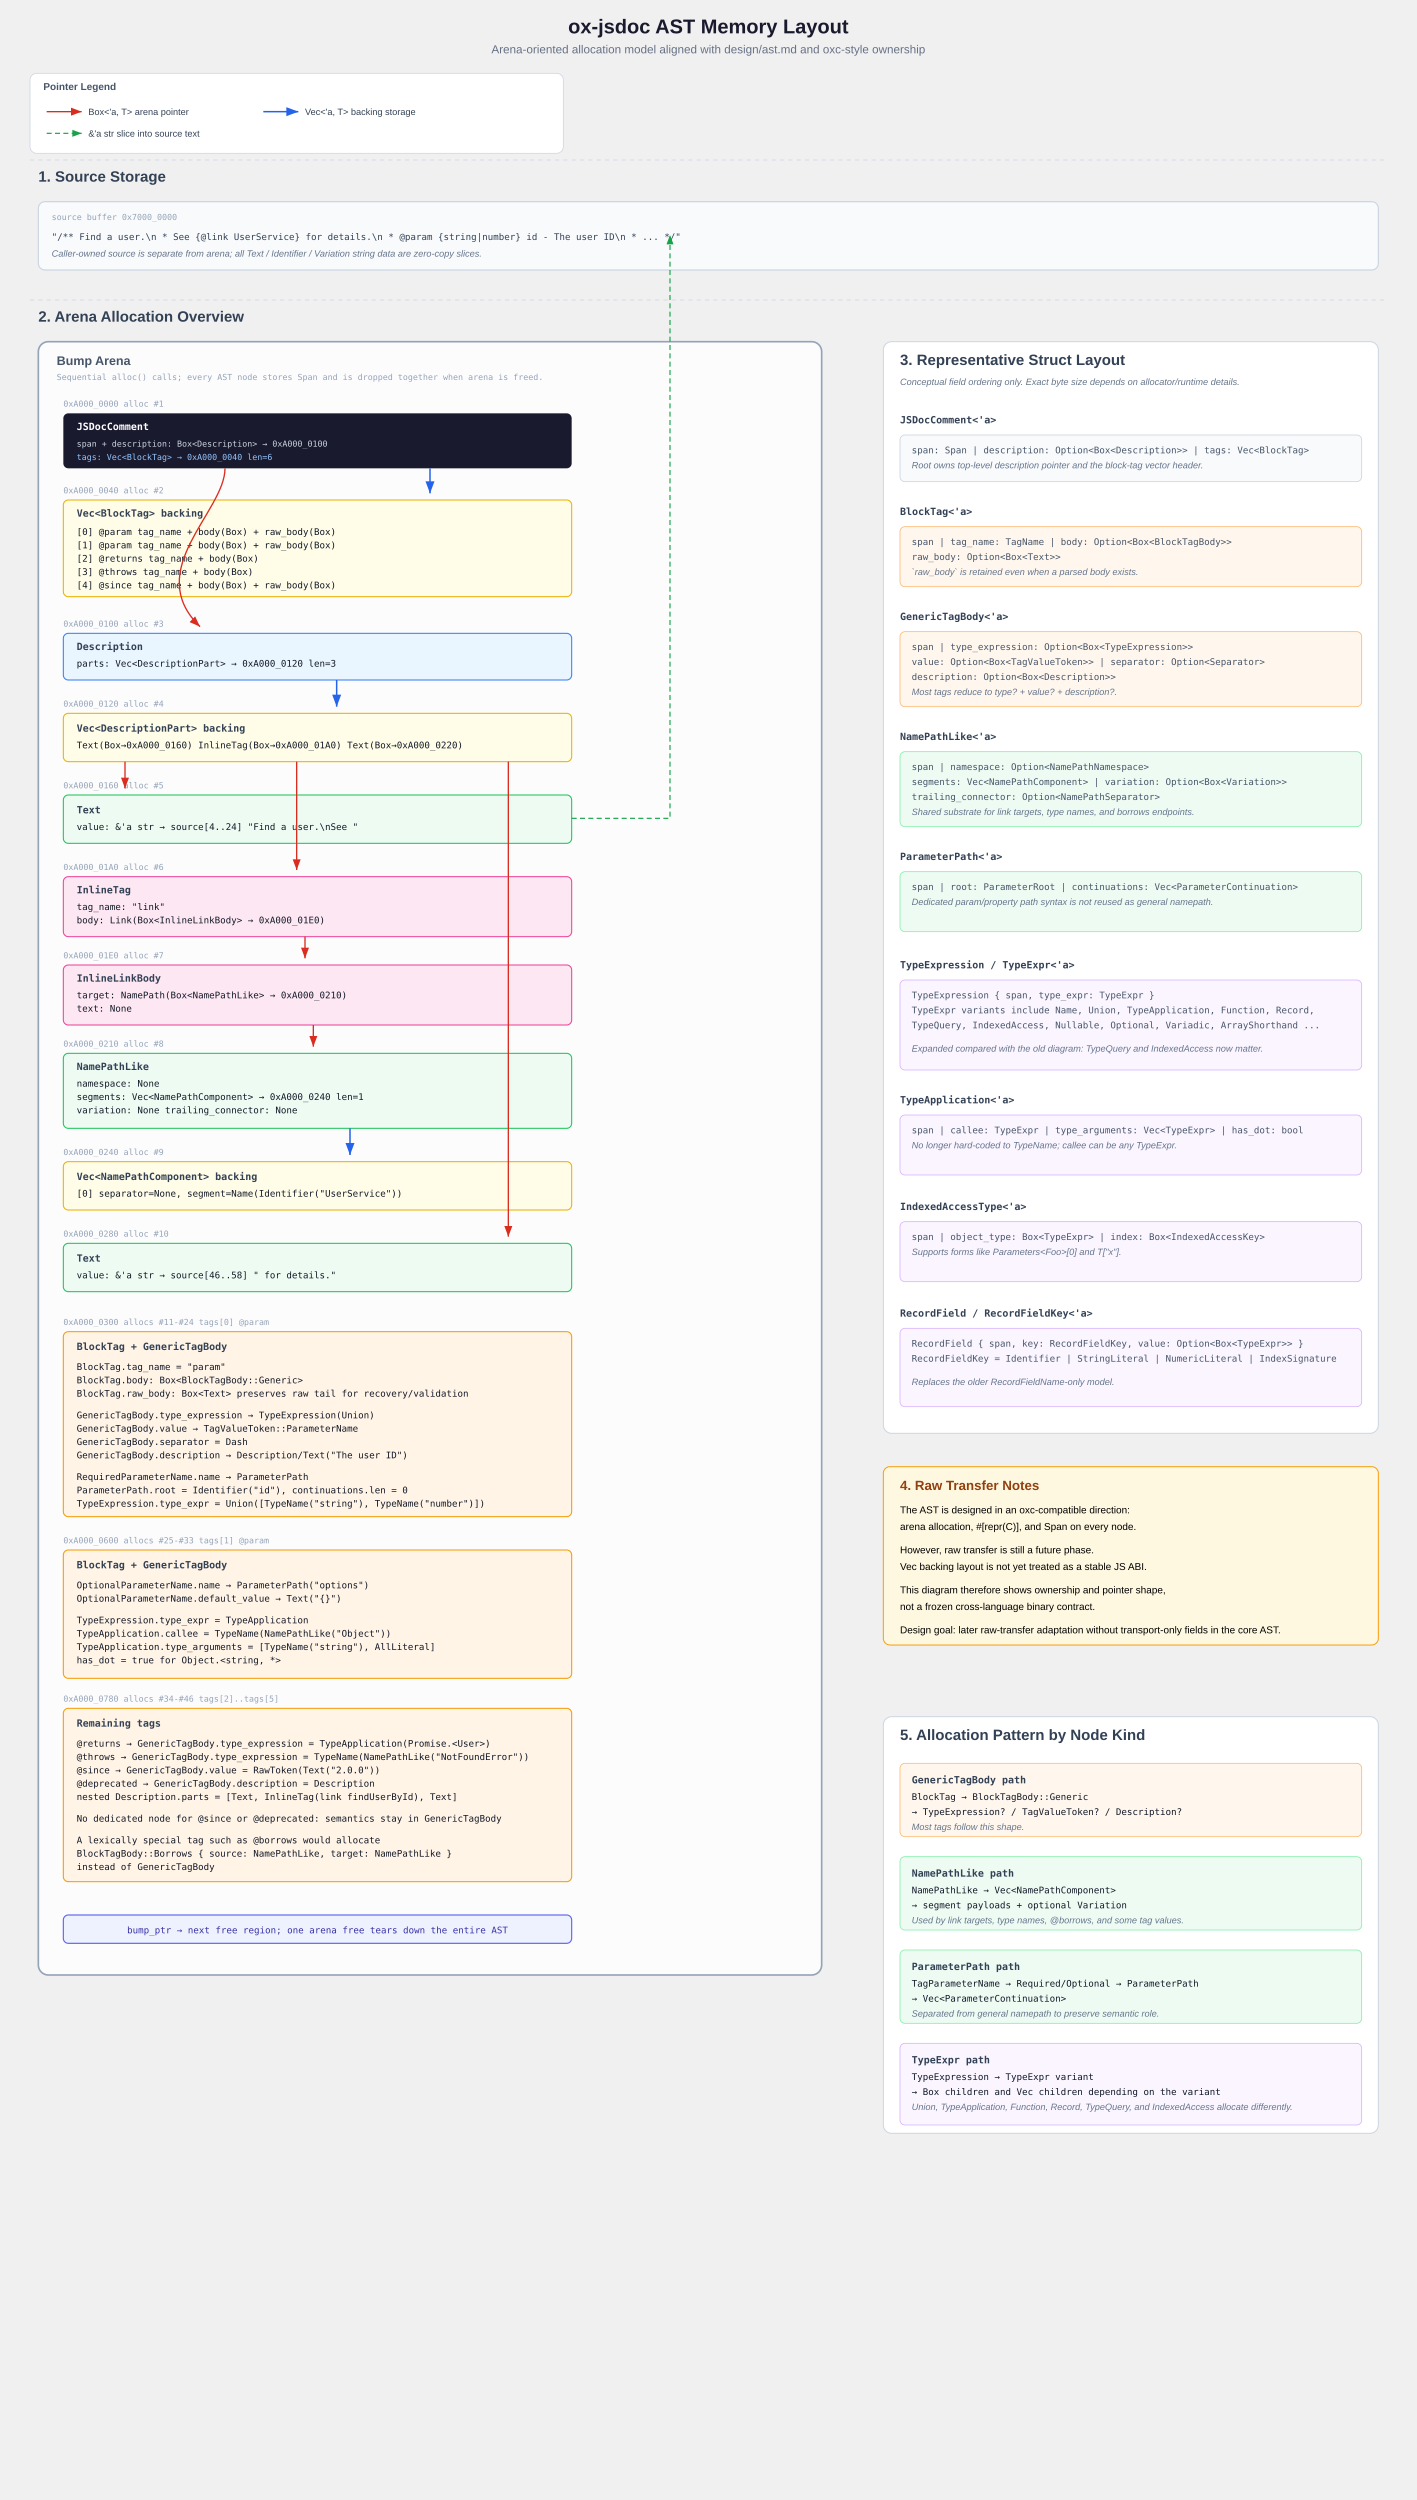
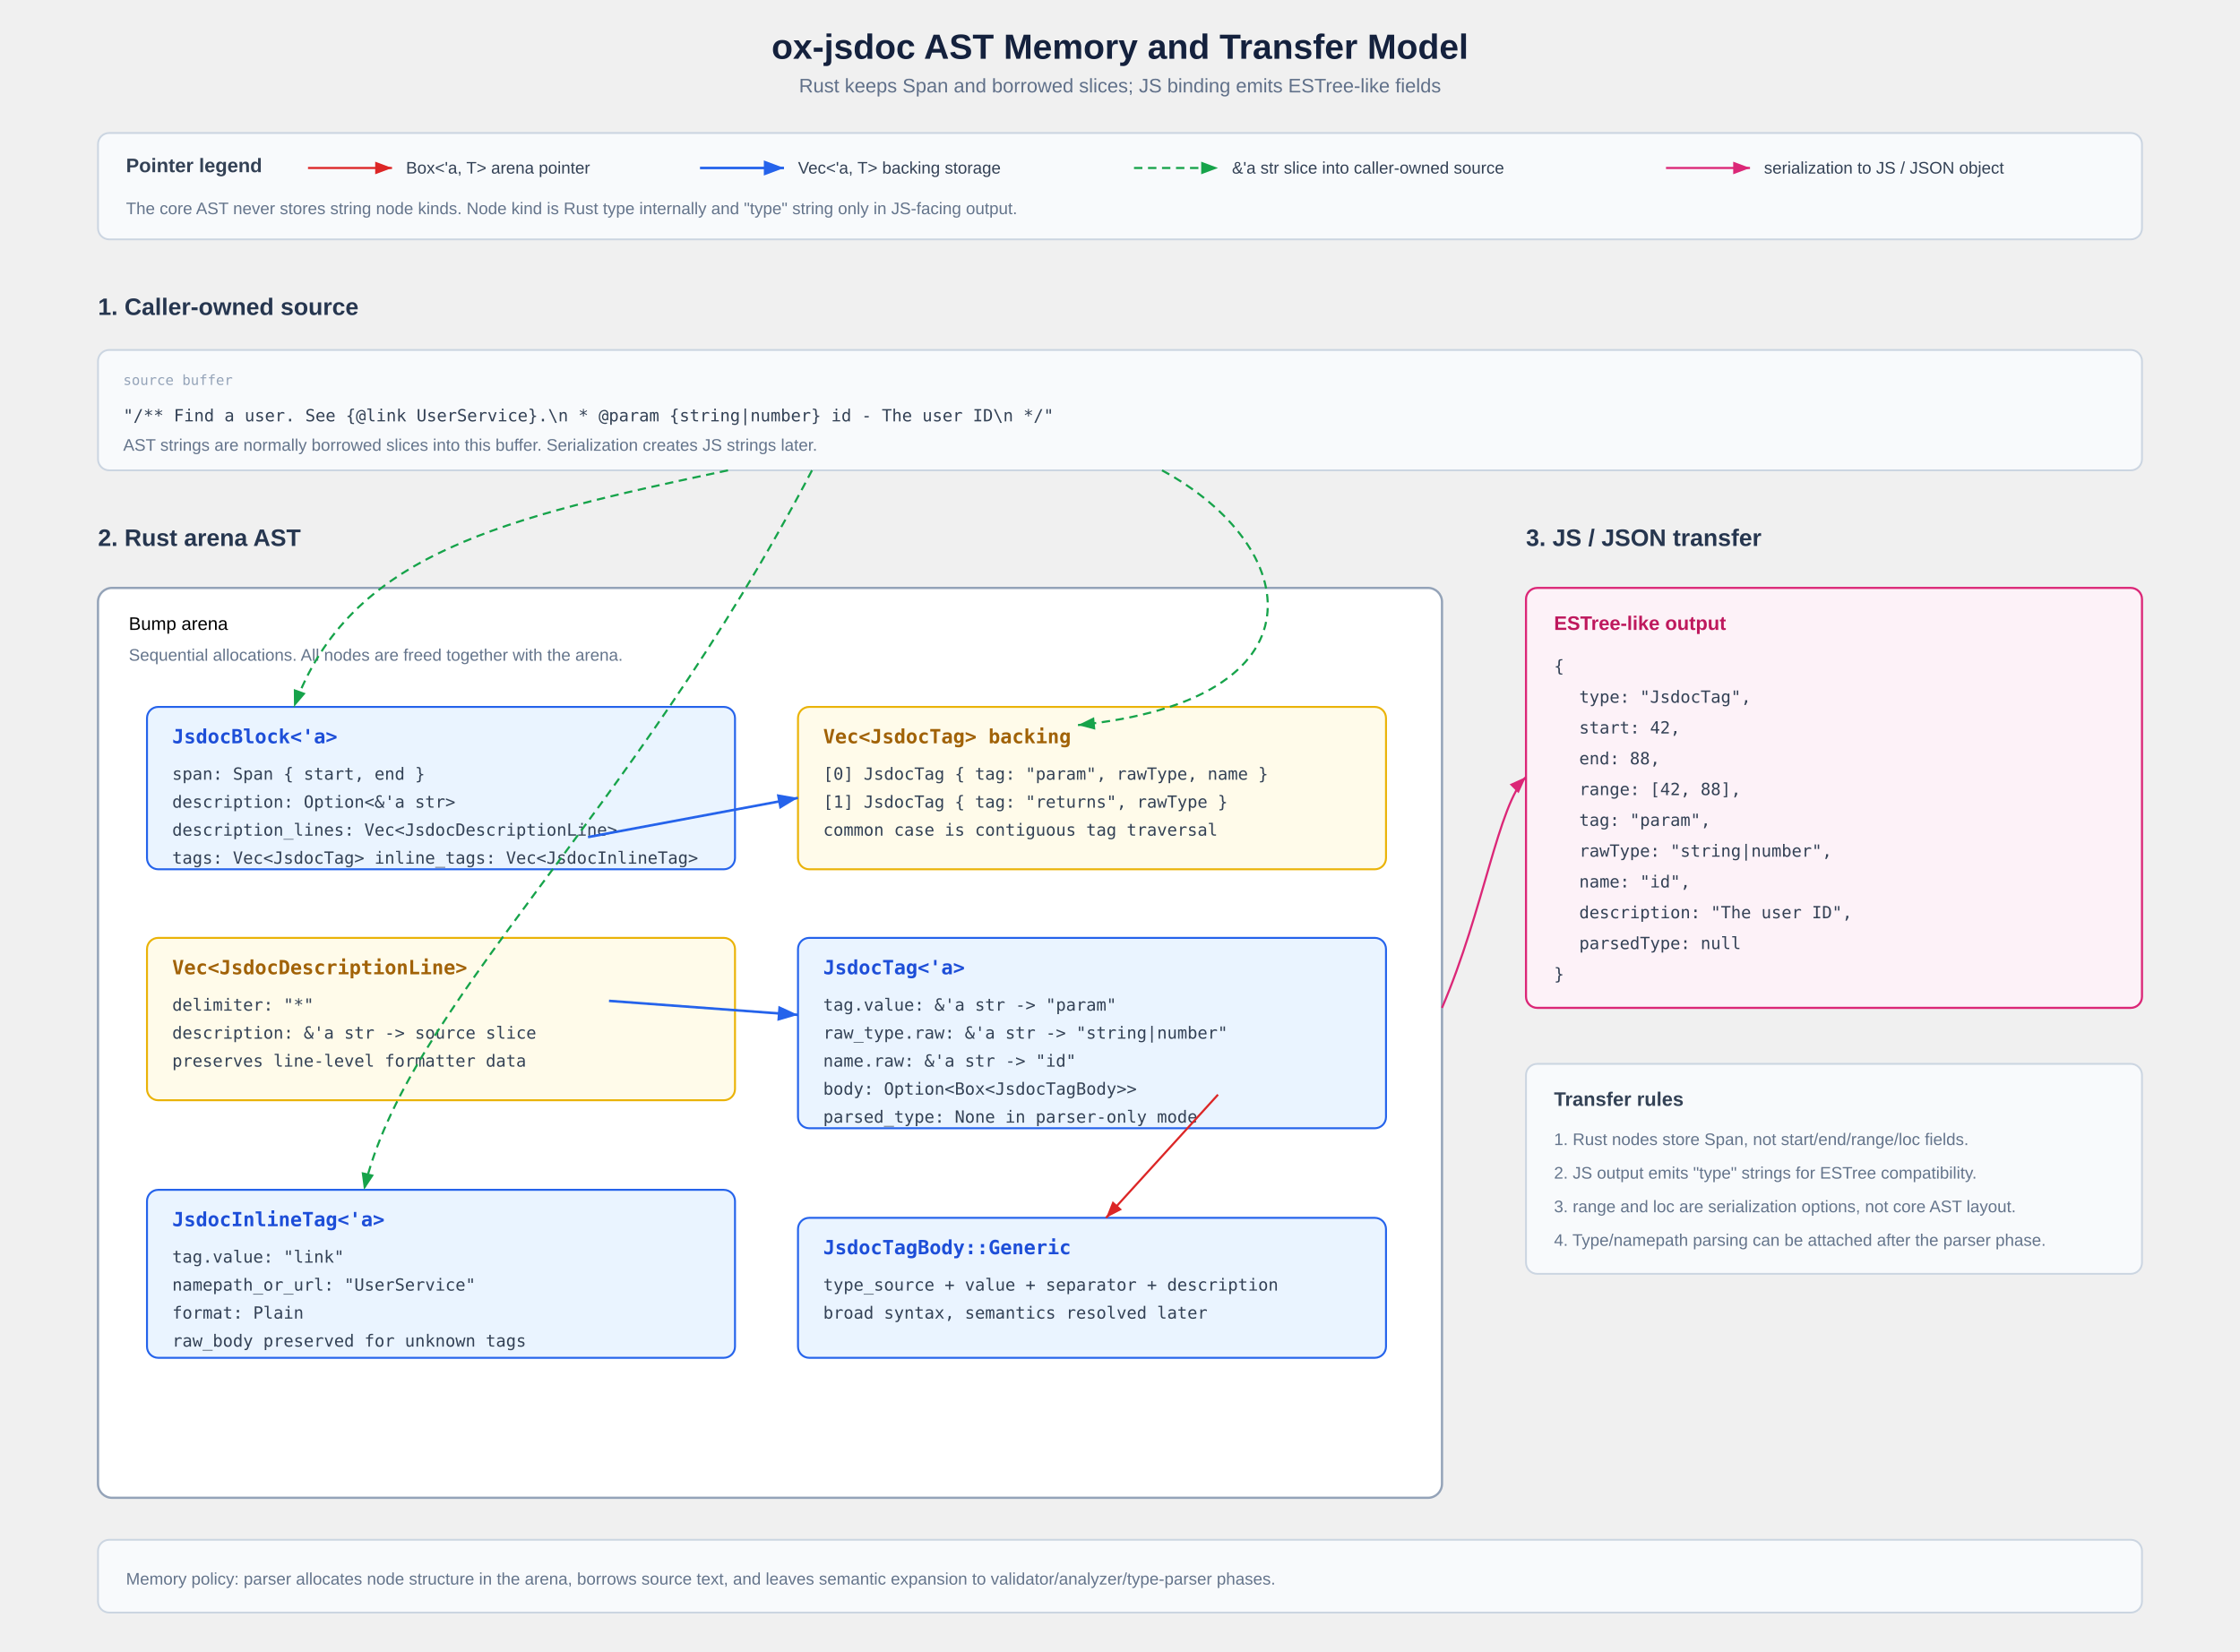
- <svg xmlns="http://www.w3.org/2000/svg" viewBox="0 0 1700 3000" font-family="'Helvetica Neue', Arial, sans-serif" font-size="12">
+ <svg xmlns="http://www.w3.org/2000/svg" viewBox="0 0 1600 1180" font-family="'Helvetica Neue', Arial, sans-serif" font-size="13">
  <defs>
    <style>
-       .title { font-size: 24px; font-weight: 700; fill: #1a1a2e; }
-       .subtitle { font-size: 14px; fill: #667085; }
-       .section-label { font-size: 18px; font-weight: 700; fill: #334155; }
-       .section-line { stroke: #d0d7e2; stroke-width: 1; stroke-dasharray: 5 5; }
-       .mono { font-family: 'Menlo', 'Consolas', monospace; }
-       .addr { font-size: 10px; fill: #94a3b8; font-family: 'Menlo', 'Consolas', monospace; }
-       .annotation { font-size: 11px; fill: #64748b; font-style: italic; }
- 
-       .source-box { fill: #f8fafc; stroke: #cbd5e1; stroke-width: 1.4; rx: 8; ry: 8; }
-       .arena-bg { fill: #fcfcfd; stroke: #94a3b8; stroke-width: 2; rx: 12; ry: 12; }
-       .detail-bg { fill: #ffffff; stroke: #cbd5e1; stroke-width: 1.2; rx: 10; ry: 10; }
-       .note-box { fill: #fff8e1; stroke: #f59e0b; stroke-width: 1.2; rx: 8; ry: 8; }
- 
-       .node-root { fill: #1a1a2e; rx: 6; ry: 6; }
-       .node-desc { fill: #e9f5ff; stroke: #3b82f6; stroke-width: 1.3; rx: 6; ry: 6; }
-       .node-tag { fill: #fff4e6; stroke: #f59e0b; stroke-width: 1.3; rx: 6; ry: 6; }
-       .node-type { fill: #f6ebff; stroke: #a855f7; stroke-width: 1.3; rx: 6; ry: 6; }
-       .node-name { fill: #eefbf3; stroke: #22c55e; stroke-width: 1.3; rx: 6; ry: 6; }
-       .node-inline { fill: #fde7f3; stroke: #ec4899; stroke-width: 1.3; rx: 6; ry: 6; }
-       .node-vec { fill: #fffde8; stroke: #eab308; stroke-width: 1.3; rx: 6; ry: 6; }
-       .node-raw { fill: #f8fafc; stroke: #64748b; stroke-width: 1.3; rx: 6; ry: 6; }
- 
-       .box-title-dark { fill: #ffffff; font-weight: 700; font-size: 12px; }
-       .box-title { fill: #334155; font-weight: 700; font-size: 12px; }
-       .field-name { fill: #475569; font-size: 11px; font-family: 'Menlo', 'Consolas', monospace; }
-       .field-val { fill: #111827; font-size: 11px; font-family: 'Menlo', 'Consolas', monospace; }
-       .small { font-size: 10px; }
- 
-       .ptr-box { stroke: #d92d20; stroke-width: 1.6; fill: none; }
+       .title { font-size: 25px; font-weight: 700; fill: #14213d; }
+       .subtitle { font-size: 14px; fill: #607089; }
+       .section { font-size: 17px; font-weight: 700; fill: #26364f; }
+       .mono { font-family: Menlo, Consolas, monospace; }
+       .note { font-size: 12px; fill: #64748b; }
+       .source rect { fill: #f8fafc; stroke: #cbd5e1; stroke-width: 1.3; rx: 8; ry: 8; }
+       .arena rect { fill: #fff; stroke: #94a3b8; stroke-width: 1.6; rx: 10; ry: 10; }
+       .node rect { fill: #eaf4ff; stroke: #2563eb; stroke-width: 1.4; rx: 8; ry: 8; }
+       .node .name { fill: #1d4ed8; font-weight: 700; font-size: 14px; }
+       .vec rect { fill: #fffbea; stroke: #eab308; stroke-width: 1.4; rx: 8; ry: 8; }
+       .vec .name { fill: #a16207; font-weight: 700; font-size: 14px; }
+       .js rect { fill: #fdf2f8; stroke: #db2777; stroke-width: 1.5; rx: 8; ry: 8; }
+       .js .name { fill: #be185d; font-weight: 700; font-size: 14px; }
+       .phase rect { fill: #f8fafc; stroke: #cbd5e1; stroke-width: 1.3; rx: 8; ry: 8; }
+       .phase .name { fill: #334155; font-weight: 700; font-size: 14px; }
+       .field { fill: #334155; font-size: 12px; }
+       .addr { fill: #94a3b8; font-size: 10px; }
+       .ptr-box { stroke: #dc2626; stroke-width: 1.5; fill: none; }
      .ptr-vec { stroke: #2563eb; stroke-width: 1.8; fill: none; }
-       .ptr-str { stroke: #16a34a; stroke-width: 1.4; fill: none; stroke-dasharray: 6 4; }
+       .ptr-str { stroke: #16a34a; stroke-width: 1.5; fill: none; stroke-dasharray: 6 4; }
+       .ptr-js { stroke: #db2777; stroke-width: 1.5; fill: none; }
    </style>
-     <marker id="arrow-red" markerWidth="8" markerHeight="6" refX="8" refY="3" orient="auto">
-       <path d="M0,0 L8,3 L0,6 Z" fill="#d92d20" />
+     <marker id="red" markerWidth="8" markerHeight="6" refX="8" refY="3" orient="auto">
+       <path d="M0,0 L8,3 L0,6 Z" fill="#dc2626" />
    </marker>
-     <marker id="arrow-blue" markerWidth="8" markerHeight="6" refX="8" refY="3" orient="auto">
+     <marker id="blue" markerWidth="8" markerHeight="6" refX="8" refY="3" orient="auto">
      <path d="M0,0 L8,3 L0,6 Z" fill="#2563eb" />
    </marker>
-     <marker id="arrow-green" markerWidth="8" markerHeight="6" refX="8" refY="3" orient="auto">
+     <marker id="green" markerWidth="8" markerHeight="6" refX="8" refY="3" orient="auto">
      <path d="M0,0 L8,3 L0,6 Z" fill="#16a34a" />
    </marker>
+     <marker id="pink" markerWidth="8" markerHeight="6" refX="8" refY="3" orient="auto">
+       <path d="M0,0 L8,3 L0,6 Z" fill="#db2777" />
+     </marker>
  </defs>
-   <text x="850" y="40" text-anchor="middle" class="title">ox-jsdoc AST Memory Layout</text>
-   <text x="850" y="64" text-anchor="middle" class="subtitle">Arena-oriented allocation model aligned with design/ast.md and oxc-style ownership</text>
-   <g transform="translate(36, 88)">
-     <rect x="0" y="0" width="640" height="96" fill="#ffffff" stroke="#d0d7e2" rx="8" ry="8" />
-     <text x="16" y="20" font-size="12" font-weight="700" fill="#475569">Pointer Legend</text>
-     <line x1="20" y1="46" x2="62" y2="46" class="ptr-box" marker-end="url(#arrow-red)" />
-     <text x="70" y="50" font-size="11" fill="#334155">Box&lt;'a, T&gt; arena pointer</text>
-     <line x1="280" y1="46" x2="322" y2="46" class="ptr-vec" marker-end="url(#arrow-blue)" />
-     <text x="330" y="50" font-size="11" fill="#334155">Vec&lt;'a, T&gt; backing storage</text>
-     <line x1="20" y1="72" x2="62" y2="72" class="ptr-str" marker-end="url(#arrow-green)" />
-     <text x="70" y="76" font-size="11" fill="#334155">&amp;'a str slice into source text</text>
+   <text x="800" y="42" text-anchor="middle" class="title">ox-jsdoc AST Memory and Transfer Model</text>
+   <text x="800" y="66" text-anchor="middle" class="subtitle">Rust keeps Span and borrowed slices; JS binding emits ESTree-like fields</text>
+   <g class="phase" transform="translate(70, 95)">
+     <rect x="0" y="0" width="1460" height="76" />
+     <text x="20" y="28" class="name">Pointer legend</text>
+     <line x1="150" y1="25" x2="210" y2="25" class="ptr-box" marker-end="url(#red)" />
+     <text x="220" y="29" class="field">Box&lt;'a, T&gt; arena pointer</text>
+     <line x1="430" y1="25" x2="490" y2="25" class="ptr-vec" marker-end="url(#blue)" />
+     <text x="500" y="29" class="field">Vec&lt;'a, T&gt; backing storage</text>
+     <line x1="740" y1="25" x2="800" y2="25" class="ptr-str" marker-end="url(#green)" />
+     <text x="810" y="29" class="field">&amp;'a str slice into caller-owned source</text>
+     <line x1="1120" y1="25" x2="1180" y2="25" class="ptr-js" marker-end="url(#pink)" />
+     <text x="1190" y="29" class="field">serialization to JS / JSON object</text>
+     <text x="20" y="58" class="note">The core AST never stores string node kinds. Node kind is Rust type internally and "type" string only in JS-facing output.</text>
  </g>
-   <line x1="36" y1="192" x2="1664" y2="192" class="section-line" />
-   <text x="46" y="218" class="section-label">1. Source Storage</text>
-   <g transform="translate(46, 242)">
-     <rect class="source-box" x="0" y="0" width="1608" height="82" />
-     <text x="16" y="22" class="addr">source buffer 0x7000_0000</text>
-     <text x="16" y="46" class="mono" font-size="11" fill="#334155">"/** Find a user.\n * See {@link UserService} for details.\n * @param {string|number} id - The user ID\n * ... */"</text>
-     <text x="16" y="66" class="annotation">Caller-owned source is separate from arena; all Text / Identifier / Variation string data are zero-copy slices.</text>
+   <text x="70" y="225" class="section">1. Caller-owned source</text>
+   <g class="source" transform="translate(70, 250)">
+     <rect x="0" y="0" width="1460" height="86" />
+     <text x="18" y="25" class="addr mono">source buffer</text>
+     <text x="18" y="51" class="mono" font-size="12" fill="#334155">"/** Find a user. See {@link UserService}.\n * @param {string|number} id - The user ID\n */"</text>
+     <text x="18" y="72" class="note">AST strings are normally borrowed slices into this buffer. Serialization creates JS strings later.</text>
  </g>
-   <line x1="36" y1="360" x2="1664" y2="360" class="section-line" />
-   <text x="46" y="386" class="section-label">2. Arena Allocation Overview</text>
-   <rect class="arena-bg" x="46" y="410" width="940" height="1960" />
-   <text x="68" y="438" font-size="15" font-weight="700" fill="#475569">Bump Arena</text>
-   <text x="68" y="456" class="addr">Sequential alloc() calls; every AST node stores Span and is dropped together when arena is freed.</text>
-   <g transform="translate(76, 496)">
-     <text x="0" y="-8" class="addr">0xA000_0000  alloc #1</text>
-     <rect class="node-root" x="0" y="0" width="610" height="66" />
-     <text x="16" y="20" class="box-title-dark mono">JSDocComment</text>
-     <text x="16" y="40" class="mono small" fill="#cbd5e1">span + description: Box&lt;Description&gt; → 0xA000_0100</text>
-     <text x="16" y="56" class="mono small" fill="#93c5fd">tags: Vec&lt;BlockTag&gt; → 0xA000_0040  len=6</text>
+   <text x="70" y="390" class="section">2. Rust arena AST</text>
+   <g class="arena" transform="translate(70, 420)">
+     <rect x="0" y="0" width="960" height="650" />
+     <text x="22" y="30" class="name">Bump arena</text>
+     <text x="22" y="52" class="note">Sequential allocations. All nodes are freed together with the arena.</text>
+     <g class="node" transform="translate(35, 85)">
+       <rect x="0" y="0" width="420" height="116" />
+       <text x="18" y="26" class="name mono">JsdocBlock&lt;'a&gt;</text>
+       <text x="18" y="52" class="field mono">span: Span { start, end }</text>
+       <text x="18" y="72" class="field mono">description: Option&lt;&amp;'a str&gt;</text>
+       <text x="18" y="92" class="field mono">description_lines: Vec&lt;JsdocDescriptionLine&gt;</text>
+       <text x="18" y="112" class="field mono">tags: Vec&lt;JsdocTag&gt;  inline_tags: Vec&lt;JsdocInlineTag&gt;</text>
+     </g>
+     <g class="vec" transform="translate(500, 85)">
+       <rect x="0" y="0" width="420" height="116" />
+       <text x="18" y="26" class="name mono">Vec&lt;JsdocTag&gt; backing</text>
+       <text x="18" y="52" class="field mono">[0] JsdocTag { tag: "param", rawType, name }</text>
+       <text x="18" y="72" class="field mono">[1] JsdocTag { tag: "returns", rawType }</text>
+       <text x="18" y="92" class="field mono">common case is contiguous tag traversal</text>
+     </g>
+     <path d="M 350,178 L 500,150" class="ptr-vec" marker-end="url(#blue)" />
+     <g class="vec" transform="translate(35, 250)">
+       <rect x="0" y="0" width="420" height="116" />
+       <text x="18" y="26" class="name mono">Vec&lt;JsdocDescriptionLine&gt;</text>
+       <text x="18" y="52" class="field mono">delimiter: "*"</text>
+       <text x="18" y="72" class="field mono">description: &amp;'a str -&gt; source slice</text>
+       <text x="18" y="92" class="field mono">preserves line-level formatter data</text>
+     </g>
+     <g class="node" transform="translate(500, 250)">
+       <rect x="0" y="0" width="420" height="136" />
+       <text x="18" y="26" class="name mono">JsdocTag&lt;'a&gt;</text>
+       <text x="18" y="52" class="field mono">tag.value: &amp;'a str -&gt; "param"</text>
+       <text x="18" y="72" class="field mono">raw_type.raw: &amp;'a str -&gt; "string|number"</text>
+       <text x="18" y="92" class="field mono">name.raw: &amp;'a str -&gt; "id"</text>
+       <text x="18" y="112" class="field mono">body: Option&lt;Box&lt;JsdocTagBody&gt;&gt;</text>
+       <text x="18" y="132" class="field mono">parsed_type: None in parser-only mode</text>
+     </g>
+     <path d="M 365,295 L 500,305" class="ptr-vec" marker-end="url(#blue)" />
+     <g class="node" transform="translate(35, 430)">
+       <rect x="0" y="0" width="420" height="120" />
+       <text x="18" y="26" class="name mono">JsdocInlineTag&lt;'a&gt;</text>
+       <text x="18" y="52" class="field mono">tag.value: "link"</text>
+       <text x="18" y="72" class="field mono">namepath_or_url: "UserService"</text>
+       <text x="18" y="92" class="field mono">format: Plain</text>
+       <text x="18" y="112" class="field mono">raw_body preserved for unknown tags</text>
+     </g>
+     <g class="node" transform="translate(500, 450)">
+       <rect x="0" y="0" width="420" height="100" />
+       <text x="18" y="26" class="name mono">JsdocTagBody::Generic</text>
+       <text x="18" y="52" class="field mono">type_source + value + separator + description</text>
+       <text x="18" y="72" class="field mono">broad syntax, semantics resolved later</text>
+     </g>
+     <path d="M 800,362 L 720,450" class="ptr-box" marker-end="url(#red)" />
  </g>
-   <g transform="translate(76, 600)">
-     <text x="0" y="-8" class="addr">0xA000_0040  alloc #2</text>
-     <rect class="node-vec" x="0" y="0" width="610" height="116" />
-     <text x="16" y="20" class="box-title mono">Vec&lt;BlockTag&gt; backing</text>
-     <text x="16" y="42" class="field-val">[0] @param      tag_name + body(Box) + raw_body(Box)</text>
-     <text x="16" y="58" class="field-val">[1] @param      tag_name + body(Box) + raw_body(Box)</text>
-     <text x="16" y="74" class="field-val">[2] @returns    tag_name + body(Box)</text>
-     <text x="16" y="90" class="field-val">[3] @throws     tag_name + body(Box)</text>
-     <text x="16" y="106" class="field-val">[4] @since      tag_name + body(Box) + raw_body(Box)</text>
+   <path d="M 520,336 C 360,370 250,395 210,505" class="ptr-str" marker-end="url(#green)" />
+   <path d="M 830,336 C 930,390 950,500 770,518" class="ptr-str" marker-end="url(#green)" />
+   <path d="M 580,336 C 450,585 290,720 260,850" class="ptr-str" marker-end="url(#green)" />
+   <text x="1090" y="390" class="section">3. JS / JSON transfer</text>
+   <g class="js" transform="translate(1090, 420)">
+     <rect x="0" y="0" width="440" height="300" />
+     <text x="20" y="30" class="name">ESTree-like output</text>
+     <text x="20" y="60" class="mono field">{</text>
+     <text x="38" y="82" class="mono field">type: "JsdocTag",</text>
+     <text x="38" y="104" class="mono field">start: 42,</text>
+     <text x="38" y="126" class="mono field">end: 88,</text>
+     <text x="38" y="148" class="mono field">range: [42, 88],</text>
+     <text x="38" y="170" class="mono field">tag: "param",</text>
+     <text x="38" y="192" class="mono field">rawType: "string|number",</text>
+     <text x="38" y="214" class="mono field">name: "id",</text>
+     <text x="38" y="236" class="mono field">description: "The user ID",</text>
+     <text x="38" y="258" class="mono field">parsedType: null</text>
+     <text x="20" y="280" class="mono field">}</text>
  </g>
-   <path d="M 516,562 L 516,592" class="ptr-vec" marker-end="url(#arrow-blue)" />
-   <g transform="translate(76, 760)">
-     <text x="0" y="-8" class="addr">0xA000_0100  alloc #3</text>
-     <rect class="node-desc" x="0" y="0" width="610" height="56" />
-     <text x="16" y="20" class="box-title mono">Description</text>
-     <text x="16" y="40" class="field-val">parts: Vec&lt;DescriptionPart&gt; → 0xA000_0120  len=3</text>
+   <path d="M 1030,720 C 1060,650 1070,575 1090,555" class="ptr-js" marker-end="url(#pink)" />
+   <g class="phase" transform="translate(1090, 760)">
+     <rect x="0" y="0" width="440" height="150" />
+     <text x="20" y="30" class="name">Transfer rules</text>
+     <text x="20" y="58" class="note">1. Rust nodes store Span, not start/end/range/loc fields.</text>
+     <text x="20" y="82" class="note">2. JS output emits "type" strings for ESTree compatibility.</text>
+     <text x="20" y="106" class="note">3. range and loc are serialization options, not core AST layout.</text>
+     <text x="20" y="130" class="note">4. Type/namepath parsing can be attached after the parser phase.</text>
  </g>
-   <path d="M 270,562 C 270,614 170,684 240,752" class="ptr-box" marker-end="url(#arrow-red)" />
-   <g transform="translate(76, 856)">
-     <text x="0" y="-8" class="addr">0xA000_0120  alloc #4</text>
-     <rect class="node-vec" x="0" y="0" width="610" height="58" />
-     <text x="16" y="22" class="box-title mono">Vec&lt;DescriptionPart&gt; backing</text>
-     <text x="16" y="42" class="field-val">Text(Box→0xA000_0160)  InlineTag(Box→0xA000_01A0)  Text(Box→0xA000_0220)</text>
-   </g>
-   <path d="M 404,816 L 404,848" class="ptr-vec" marker-end="url(#arrow-blue)" />
-   <g transform="translate(76, 954)">
-     <text x="0" y="-8" class="addr">0xA000_0160  alloc #5</text>
-     <rect class="node-name" x="0" y="0" width="610" height="58" />
-     <text x="16" y="22" class="box-title mono">Text</text>
-     <text x="16" y="42" class="field-val">value: &amp;'a str → source[4..24]   "Find a user.\nSee "</text>
-   </g>
-   <path d="M 150,914 L 150,946" class="ptr-box" marker-end="url(#arrow-red)" />
-   <path d="M 686,982 L 804,982 L 804,282" class="ptr-str" marker-end="url(#arrow-green)" />
-   <g transform="translate(76, 1052)">
-     <text x="0" y="-8" class="addr">0xA000_01A0  alloc #6</text>
-     <rect class="node-inline" x="0" y="0" width="610" height="72" />
-     <text x="16" y="20" class="box-title mono">InlineTag</text>
-     <text x="16" y="40" class="field-val">tag_name: "link"</text>
-     <text x="16" y="56" class="field-val">body: Link(Box&lt;InlineLinkBody&gt; → 0xA000_01E0)</text>
-   </g>
-   <path d="M 356,914 L 356,1044" class="ptr-box" marker-end="url(#arrow-red)" />
-   <g transform="translate(76, 1158)">
-     <text x="0" y="-8" class="addr">0xA000_01E0  alloc #7</text>
-     <rect class="node-inline" x="0" y="0" width="610" height="72" />
-     <text x="16" y="20" class="box-title mono">InlineLinkBody</text>
-     <text x="16" y="40" class="field-val">target: NamePath(Box&lt;NamePathLike&gt; → 0xA000_0210)</text>
-     <text x="16" y="56" class="field-val">text: None</text>
-   </g>
-   <path d="M 366,1124 L 366,1150" class="ptr-box" marker-end="url(#arrow-red)" />
-   <g transform="translate(76, 1264)">
-     <text x="0" y="-8" class="addr">0xA000_0210  alloc #8</text>
-     <rect class="node-name" x="0" y="0" width="610" height="90" />
-     <text x="16" y="20" class="box-title mono">NamePathLike</text>
-     <text x="16" y="40" class="field-val">namespace: None</text>
-     <text x="16" y="56" class="field-val">segments: Vec&lt;NamePathComponent&gt; → 0xA000_0240  len=1</text>
-     <text x="16" y="72" class="field-val">variation: None   trailing_connector: None</text>
-   </g>
-   <path d="M 376,1230 L 376,1256" class="ptr-box" marker-end="url(#arrow-red)" />
-   <g transform="translate(76, 1394)">
-     <text x="0" y="-8" class="addr">0xA000_0240  alloc #9</text>
-     <rect class="node-vec" x="0" y="0" width="610" height="58" />
-     <text x="16" y="22" class="box-title mono">Vec&lt;NamePathComponent&gt; backing</text>
-     <text x="16" y="42" class="field-val">[0] separator=None, segment=Name(Identifier("UserService"))</text>
-   </g>
-   <path d="M 420,1354 L 420,1386" class="ptr-vec" marker-end="url(#arrow-blue)" />
-   <g transform="translate(76, 1492)">
-     <text x="0" y="-8" class="addr">0xA000_0280  alloc #10</text>
-     <rect class="node-name" x="0" y="0" width="610" height="58" />
-     <text x="16" y="22" class="box-title mono">Text</text>
-     <text x="16" y="42" class="field-val">value: &amp;'a str → source[46..58]   " for details."</text>
-   </g>
-   <path d="M 610,914 L 610,1484" class="ptr-box" marker-end="url(#arrow-red)" />
-   <g transform="translate(76, 1598)">
-     <text x="0" y="-8" class="addr">0xA000_0300  allocs #11-#24   tags[0] @param</text>
-     <rect class="node-tag" x="0" y="0" width="610" height="222" />
-     <text x="16" y="22" class="box-title mono">BlockTag + GenericTagBody</text>
-     <text x="16" y="46" class="field-val">BlockTag.tag_name = "param"</text>
-     <text x="16" y="62" class="field-val">BlockTag.body: Box&lt;BlockTagBody::Generic&gt;</text>
-     <text x="16" y="78" class="field-val">BlockTag.raw_body: Box&lt;Text&gt;   preserves raw tail for recovery/validation</text>
-     <text x="16" y="104" class="field-val">GenericTagBody.type_expression → TypeExpression(Union)</text>
-     <text x="16" y="120" class="field-val">GenericTagBody.value → TagValueToken::ParameterName</text>
-     <text x="16" y="136" class="field-val">GenericTagBody.separator = Dash</text>
-     <text x="16" y="152" class="field-val">GenericTagBody.description → Description/Text("The user ID")</text>
-     <text x="16" y="178" class="field-val">RequiredParameterName.name → ParameterPath</text>
-     <text x="16" y="194" class="field-val">ParameterPath.root = Identifier("id"), continuations.len = 0</text>
-     <text x="16" y="210" class="field-val">TypeExpression.type_expr = Union([TypeName("string"), TypeName("number")])</text>
-   </g>
-   <g transform="translate(76, 1860)">
-     <text x="0" y="-8" class="addr">0xA000_0600  allocs #25-#33   tags[1] @param</text>
-     <rect class="node-tag" x="0" y="0" width="610" height="154" />
-     <text x="16" y="22" class="box-title mono">BlockTag + GenericTagBody</text>
-     <text x="16" y="46" class="field-val">OptionalParameterName.name → ParameterPath("options")</text>
-     <text x="16" y="62" class="field-val">OptionalParameterName.default_value → Text("{}")</text>
-     <text x="16" y="88" class="field-val">TypeExpression.type_expr = TypeApplication</text>
-     <text x="16" y="104" class="field-val">TypeApplication.callee = TypeName(NamePathLike("Object"))</text>
-     <text x="16" y="120" class="field-val">TypeApplication.type_arguments = [TypeName("string"), AllLiteral]</text>
-     <text x="16" y="136" class="field-val">has_dot = true for Object.&lt;string, *&gt;</text>
-   </g>
-   <g transform="translate(76, 2050)">
-     <text x="0" y="-8" class="addr">0xA000_0780  allocs #34-#46   tags[2]..tags[5]</text>
-     <rect class="node-tag" x="0" y="0" width="610" height="208" />
-     <text x="16" y="22" class="box-title mono">Remaining tags</text>
-     <text x="16" y="46" class="field-val">@returns → GenericTagBody.type_expression = TypeApplication(Promise.&lt;User&gt;)</text>
-     <text x="16" y="62" class="field-val">@throws  → GenericTagBody.type_expression = TypeName(NamePathLike("NotFoundError"))</text>
-     <text x="16" y="78" class="field-val">@since   → GenericTagBody.value = RawToken(Text("2.0.0"))</text>
-     <text x="16" y="94" class="field-val">@deprecated → GenericTagBody.description = Description</text>
-     <text x="16" y="110" class="field-val">nested Description.parts = [Text, InlineTag(link findUserById), Text]</text>
-     <text x="16" y="136" class="field-val">No dedicated node for @since or @deprecated: semantics stay in GenericTagBody</text>
-     <text x="16" y="162" class="field-val">A lexically special tag such as @borrows would allocate</text>
-     <text x="16" y="178" class="field-val">BlockTagBody::Borrows { source: NamePathLike, target: NamePathLike }</text>
-     <text x="16" y="194" class="field-val">instead of GenericTagBody</text>
-   </g>
-   <g transform="translate(76, 2298)">
-     <rect x="0" y="0" width="610" height="34" fill="#eef2ff" stroke="#6366f1" stroke-width="1.4" rx="6" ry="6" />
-     <text x="305" y="22" text-anchor="middle" class="mono" font-size="11" fill="#3730a3">bump_ptr → next free region; one arena free tears down the entire AST</text>
-   </g>
-   <g transform="translate(1060, 410)">
-     <rect class="detail-bg" x="0" y="0" width="594" height="1310" />
-     <text x="20" y="28" class="section-label" font-size="17">3. Representative Struct Layout</text>
-     <text x="20" y="52" class="annotation">Conceptual field ordering only. Exact byte size depends on allocator/runtime details.</text>
-     <text x="20" y="98" class="mono" font-size="12" font-weight="700" fill="#334155">JSDocComment&lt;'a&gt;</text>
-     <rect x="20" y="112" width="554" height="56" fill="#f8fafc" stroke="#cbd5e1" rx="6" ry="6" />
-     <text x="34" y="134" class="field-name">span: Span | description: Option&lt;Box&lt;Description&gt;&gt; | tags: Vec&lt;BlockTag&gt;</text>
-     <text x="34" y="152" class="annotation">Root owns top-level description pointer and the block-tag vector header.</text>
-     <text x="20" y="208" class="mono" font-size="12" font-weight="700" fill="#334155">BlockTag&lt;'a&gt;</text>
-     <rect x="20" y="222" width="554" height="72" fill="#fff7ed" stroke="#fdba74" rx="6" ry="6" />
-     <text x="34" y="244" class="field-name">span | tag_name: TagName | body: Option&lt;Box&lt;BlockTagBody&gt;&gt;</text>
-     <text x="34" y="262" class="field-name">raw_body: Option&lt;Box&lt;Text&gt;&gt;</text>
-     <text x="34" y="280" class="annotation">`raw_body` is retained even when a parsed body exists.</text>
-     <text x="20" y="334" class="mono" font-size="12" font-weight="700" fill="#334155">GenericTagBody&lt;'a&gt;</text>
-     <rect x="20" y="348" width="554" height="90" fill="#fff7ed" stroke="#fdba74" rx="6" ry="6" />
-     <text x="34" y="370" class="field-name">span | type_expression: Option&lt;Box&lt;TypeExpression&gt;&gt;</text>
-     <text x="34" y="388" class="field-name">value: Option&lt;Box&lt;TagValueToken&gt;&gt; | separator: Option&lt;Separator&gt;</text>
-     <text x="34" y="406" class="field-name">description: Option&lt;Box&lt;Description&gt;&gt;</text>
-     <text x="34" y="424" class="annotation">Most tags reduce to type? + value? + description?.</text>
-     <text x="20" y="478" class="mono" font-size="12" font-weight="700" fill="#334155">NamePathLike&lt;'a&gt;</text>
-     <rect x="20" y="492" width="554" height="90" fill="#eefbf3" stroke="#86efac" rx="6" ry="6" />
-     <text x="34" y="514" class="field-name">span | namespace: Option&lt;NamePathNamespace&gt;</text>
-     <text x="34" y="532" class="field-name">segments: Vec&lt;NamePathComponent&gt; | variation: Option&lt;Box&lt;Variation&gt;&gt;</text>
-     <text x="34" y="550" class="field-name">trailing_connector: Option&lt;NamePathSeparator&gt;</text>
-     <text x="34" y="568" class="annotation">Shared substrate for link targets, type names, and borrows endpoints.</text>
-     <text x="20" y="622" class="mono" font-size="12" font-weight="700" fill="#334155">ParameterPath&lt;'a&gt;</text>
-     <rect x="20" y="636" width="554" height="72" fill="#eefbf3" stroke="#86efac" rx="6" ry="6" />
-     <text x="34" y="658" class="field-name">span | root: ParameterRoot | continuations: Vec&lt;ParameterContinuation&gt;</text>
-     <text x="34" y="676" class="annotation">Dedicated param/property path syntax is not reused as general namepath.</text>
-     <text x="20" y="752" class="mono" font-size="12" font-weight="700" fill="#334155">TypeExpression / TypeExpr&lt;'a&gt;</text>
-     <rect x="20" y="766" width="554" height="108" fill="#faf5ff" stroke="#d8b4fe" rx="6" ry="6" />
-     <text x="34" y="788" class="field-name">TypeExpression { span, type_expr: TypeExpr }</text>
-     <text x="34" y="806" class="field-name">TypeExpr variants include Name, Union, TypeApplication, Function, Record,</text>
-     <text x="34" y="824" class="field-name">TypeQuery, IndexedAccess, Nullable, Optional, Variadic, ArrayShorthand ...</text>
-     <text x="34" y="852" class="annotation">Expanded compared with the old diagram: TypeQuery and IndexedAccess now matter.</text>
-     <text x="20" y="914" class="mono" font-size="12" font-weight="700" fill="#334155">TypeApplication&lt;'a&gt;</text>
-     <rect x="20" y="928" width="554" height="72" fill="#faf5ff" stroke="#d8b4fe" rx="6" ry="6" />
-     <text x="34" y="950" class="field-name">span | callee: TypeExpr | type_arguments: Vec&lt;TypeExpr&gt; | has_dot: bool</text>
-     <text x="34" y="968" class="annotation">No longer hard-coded to TypeName; callee can be any TypeExpr.</text>
-     <text x="20" y="1042" class="mono" font-size="12" font-weight="700" fill="#334155">IndexedAccessType&lt;'a&gt;</text>
-     <rect x="20" y="1056" width="554" height="72" fill="#faf5ff" stroke="#d8b4fe" rx="6" ry="6" />
-     <text x="34" y="1078" class="field-name">span | object_type: Box&lt;TypeExpr&gt; | index: Box&lt;IndexedAccessKey&gt;</text>
-     <text x="34" y="1096" class="annotation">Supports forms like Parameters&lt;Foo&gt;[0] and T["x"].</text>
-     <text x="20" y="1170" class="mono" font-size="12" font-weight="700" fill="#334155">RecordField / RecordFieldKey&lt;'a&gt;</text>
-     <rect x="20" y="1184" width="554" height="94" fill="#faf5ff" stroke="#d8b4fe" rx="6" ry="6" />
-     <text x="34" y="1206" class="field-name">RecordField { span, key: RecordFieldKey, value: Option&lt;Box&lt;TypeExpr&gt;&gt; }</text>
-     <text x="34" y="1224" class="field-name">RecordFieldKey = Identifier | StringLiteral | NumericLiteral | IndexSignature</text>
-     <text x="34" y="1252" class="annotation">Replaces the older RecordFieldName-only model.</text>
-   </g>
-   <g transform="translate(1060, 1760)">
-     <rect class="note-box" x="0" y="0" width="594" height="214" />
-     <text x="20" y="28" font-size="16" font-weight="700" fill="#92400e">4. Raw Transfer Notes</text>
-     <text x="20" y="56" class="note-text">The AST is designed in an oxc-compatible direction:</text>
-     <text x="20" y="76" class="note-text">arena allocation, #[repr(C)], and Span on every node.</text>
-     <text x="20" y="104" class="note-text">However, raw transfer is still a future phase.</text>
-     <text x="20" y="124" class="note-text">Vec backing layout is not yet treated as a stable JS ABI.</text>
-     <text x="20" y="152" class="note-text">This diagram therefore shows ownership and pointer shape,</text>
-     <text x="20" y="172" class="note-text">not a frozen cross-language binary contract.</text>
-     <text x="20" y="200" class="note-text">Design goal: later raw-transfer adaptation without transport-only fields in the core AST.</text>
-   </g>
-   <g transform="translate(1060, 2060)">
-     <rect class="detail-bg" x="0" y="0" width="594" height="500" />
-     <text x="20" y="28" class="section-label" font-size="17">5. Allocation Pattern by Node Kind</text>
-     <rect x="20" y="56" width="554" height="88" fill="#fff7ed" stroke="#fdba74" rx="6" ry="6" />
-     <text x="34" y="80" class="box-title mono">GenericTagBody path</text>
-     <text x="34" y="100" class="field-val">BlockTag → BlockTagBody::Generic</text>
-     <text x="34" y="118" class="field-val">→ TypeExpression? / TagValueToken? / Description?</text>
-     <text x="34" y="136" class="annotation">Most tags follow this shape.</text>
-     <rect x="20" y="168" width="554" height="88" fill="#eefbf3" stroke="#86efac" rx="6" ry="6" />
-     <text x="34" y="192" class="box-title mono">NamePathLike path</text>
-     <text x="34" y="212" class="field-val">NamePathLike → Vec&lt;NamePathComponent&gt;</text>
-     <text x="34" y="230" class="field-val">→ segment payloads + optional Variation</text>
-     <text x="34" y="248" class="annotation">Used by link targets, type names, @borrows, and some tag values.</text>
-     <rect x="20" y="280" width="554" height="88" fill="#eefbf3" stroke="#86efac" rx="6" ry="6" />
-     <text x="34" y="304" class="box-title mono">ParameterPath path</text>
-     <text x="34" y="324" class="field-val">TagParameterName → Required/Optional → ParameterPath</text>
-     <text x="34" y="342" class="field-val">→ Vec&lt;ParameterContinuation&gt;</text>
-     <text x="34" y="360" class="annotation">Separated from general namepath to preserve semantic role.</text>
-     <rect x="20" y="392" width="554" height="98" fill="#faf5ff" stroke="#d8b4fe" rx="6" ry="6" />
-     <text x="34" y="416" class="box-title mono">TypeExpr path</text>
-     <text x="34" y="436" class="field-val">TypeExpression → TypeExpr variant</text>
-     <text x="34" y="454" class="field-val">→ Box children and Vec children depending on the variant</text>
-     <text x="34" y="472" class="annotation">Union, TypeApplication, Function, Record, TypeQuery, and IndexedAccess allocate differently.</text>
+   <g class="phase" transform="translate(70, 1100)">
+     <rect x="0" y="0" width="1460" height="52" />
+     <text x="20" y="32" class="note">Memory policy: parser allocates node structure in the arena, borrows source text, and leaves semantic expansion to validator/analyzer/type-parser phases.</text>
  </g>
</svg>
